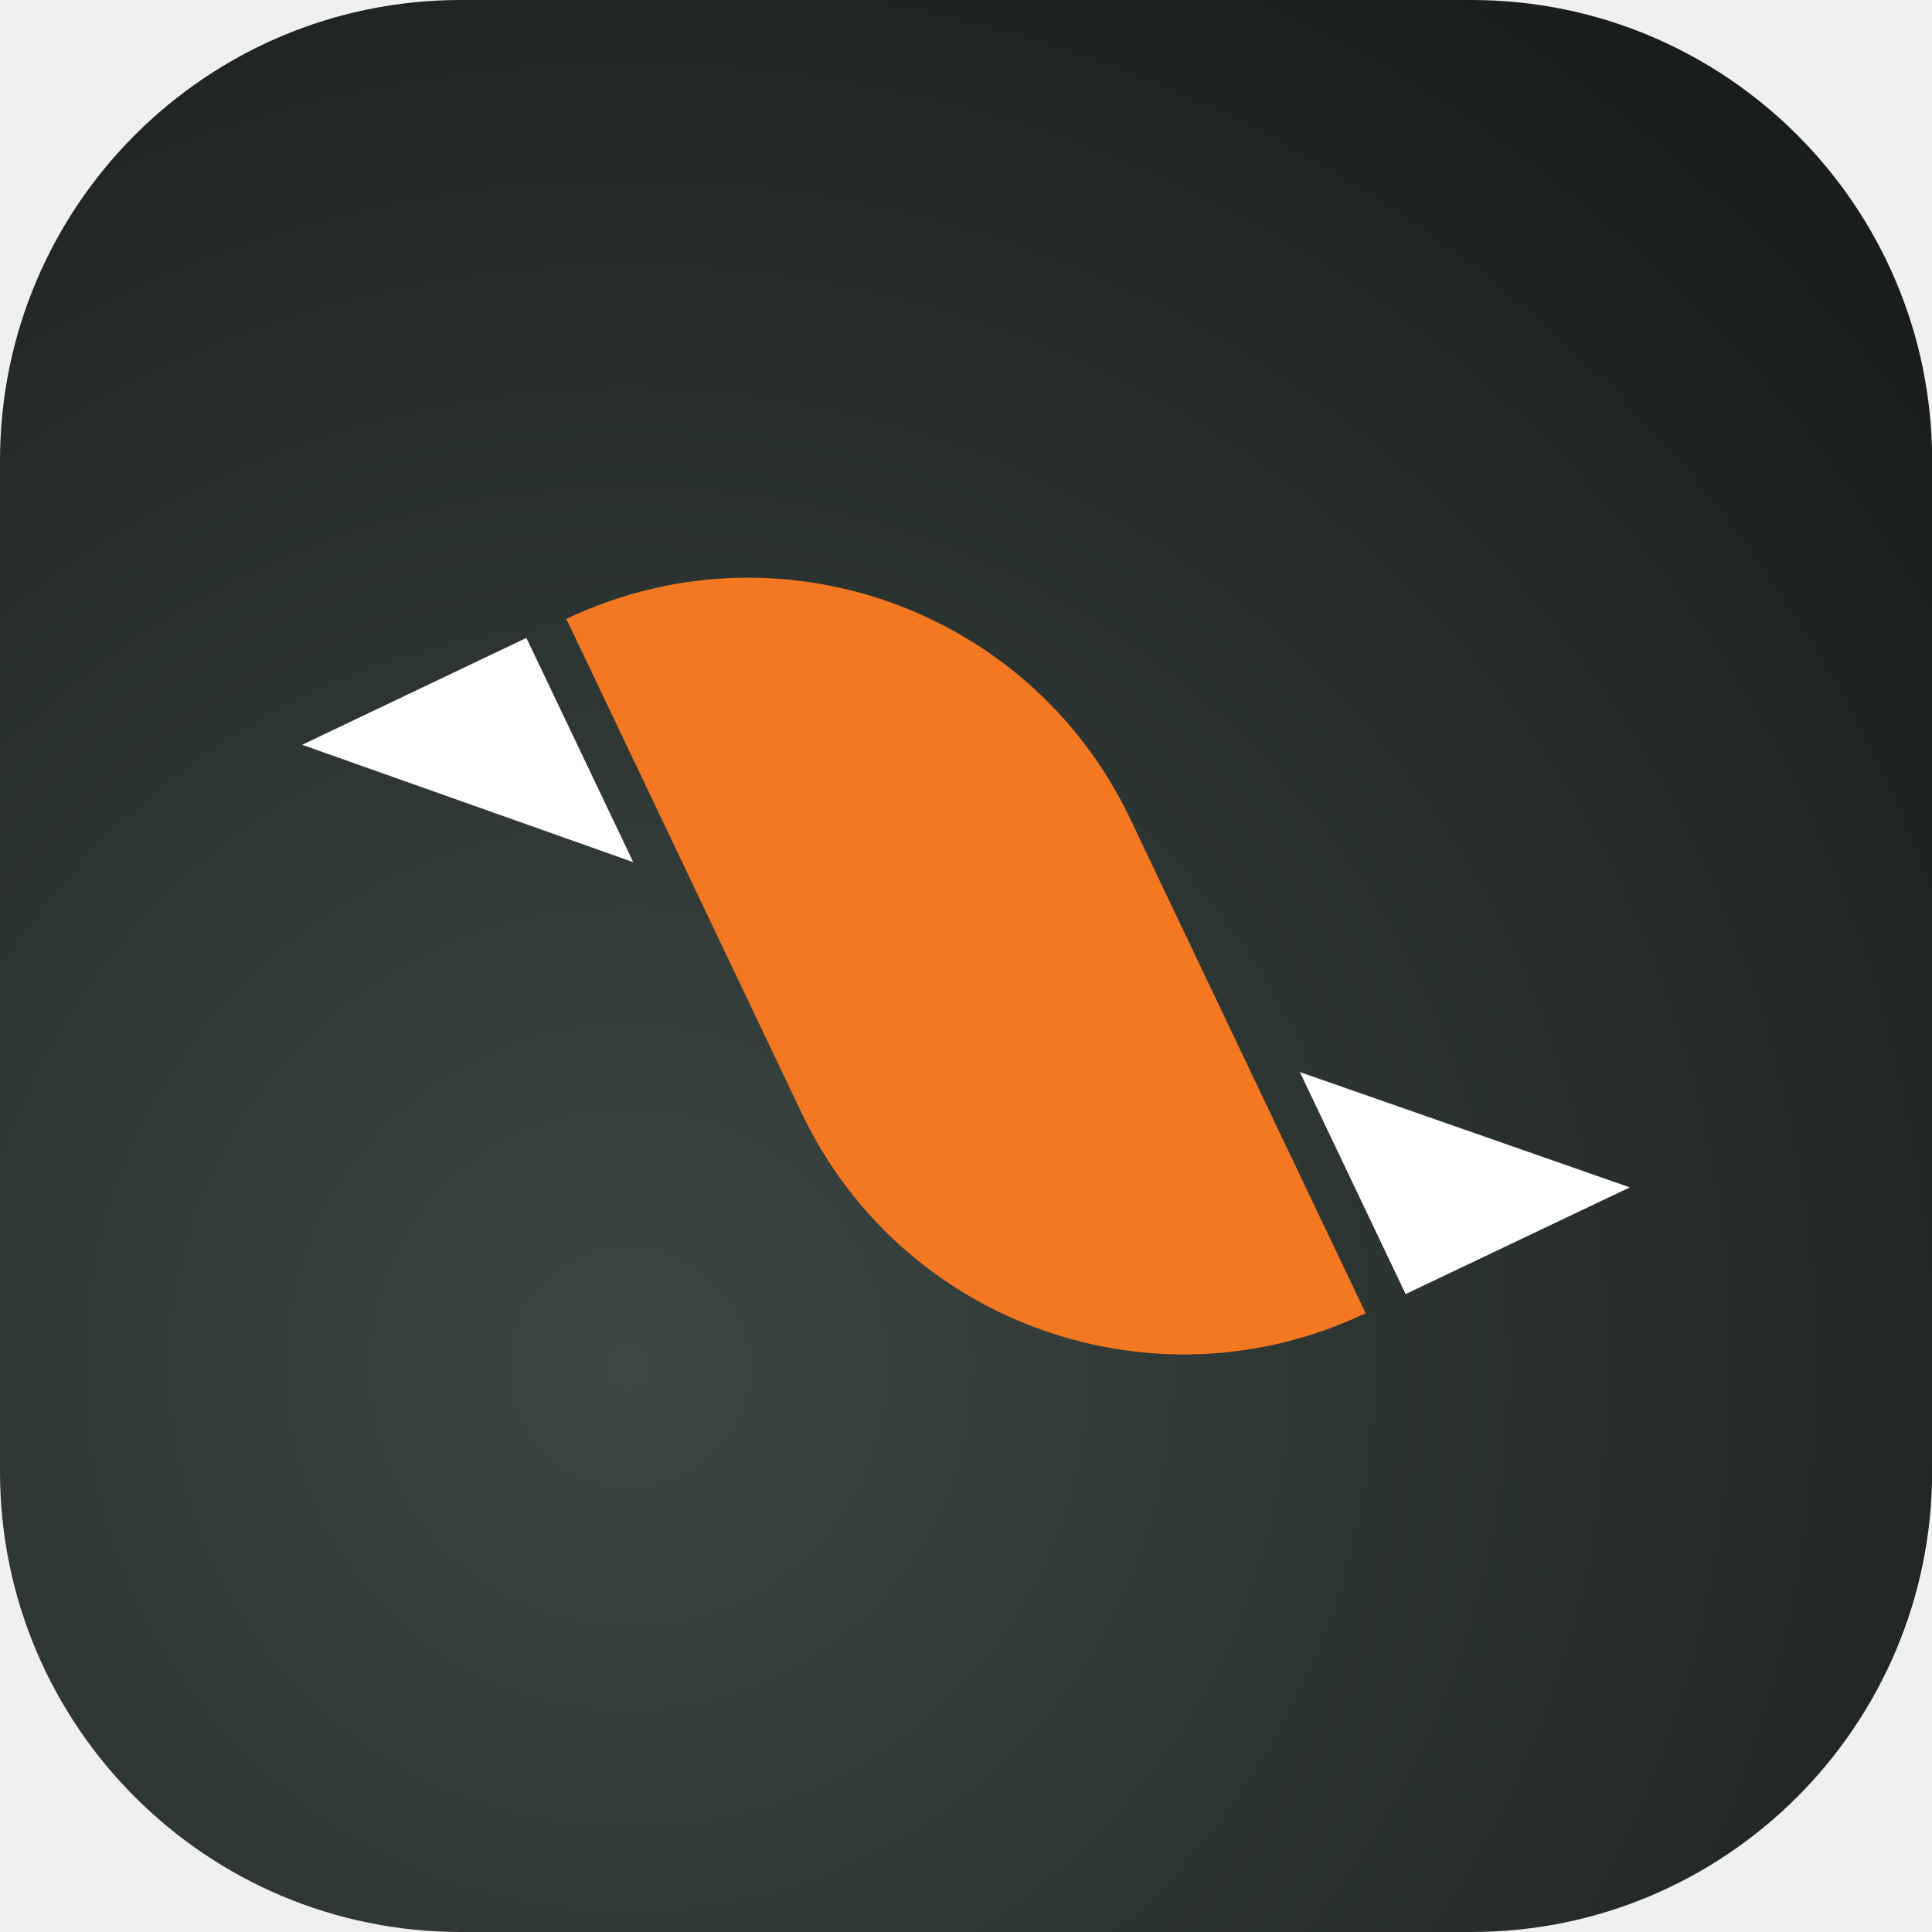
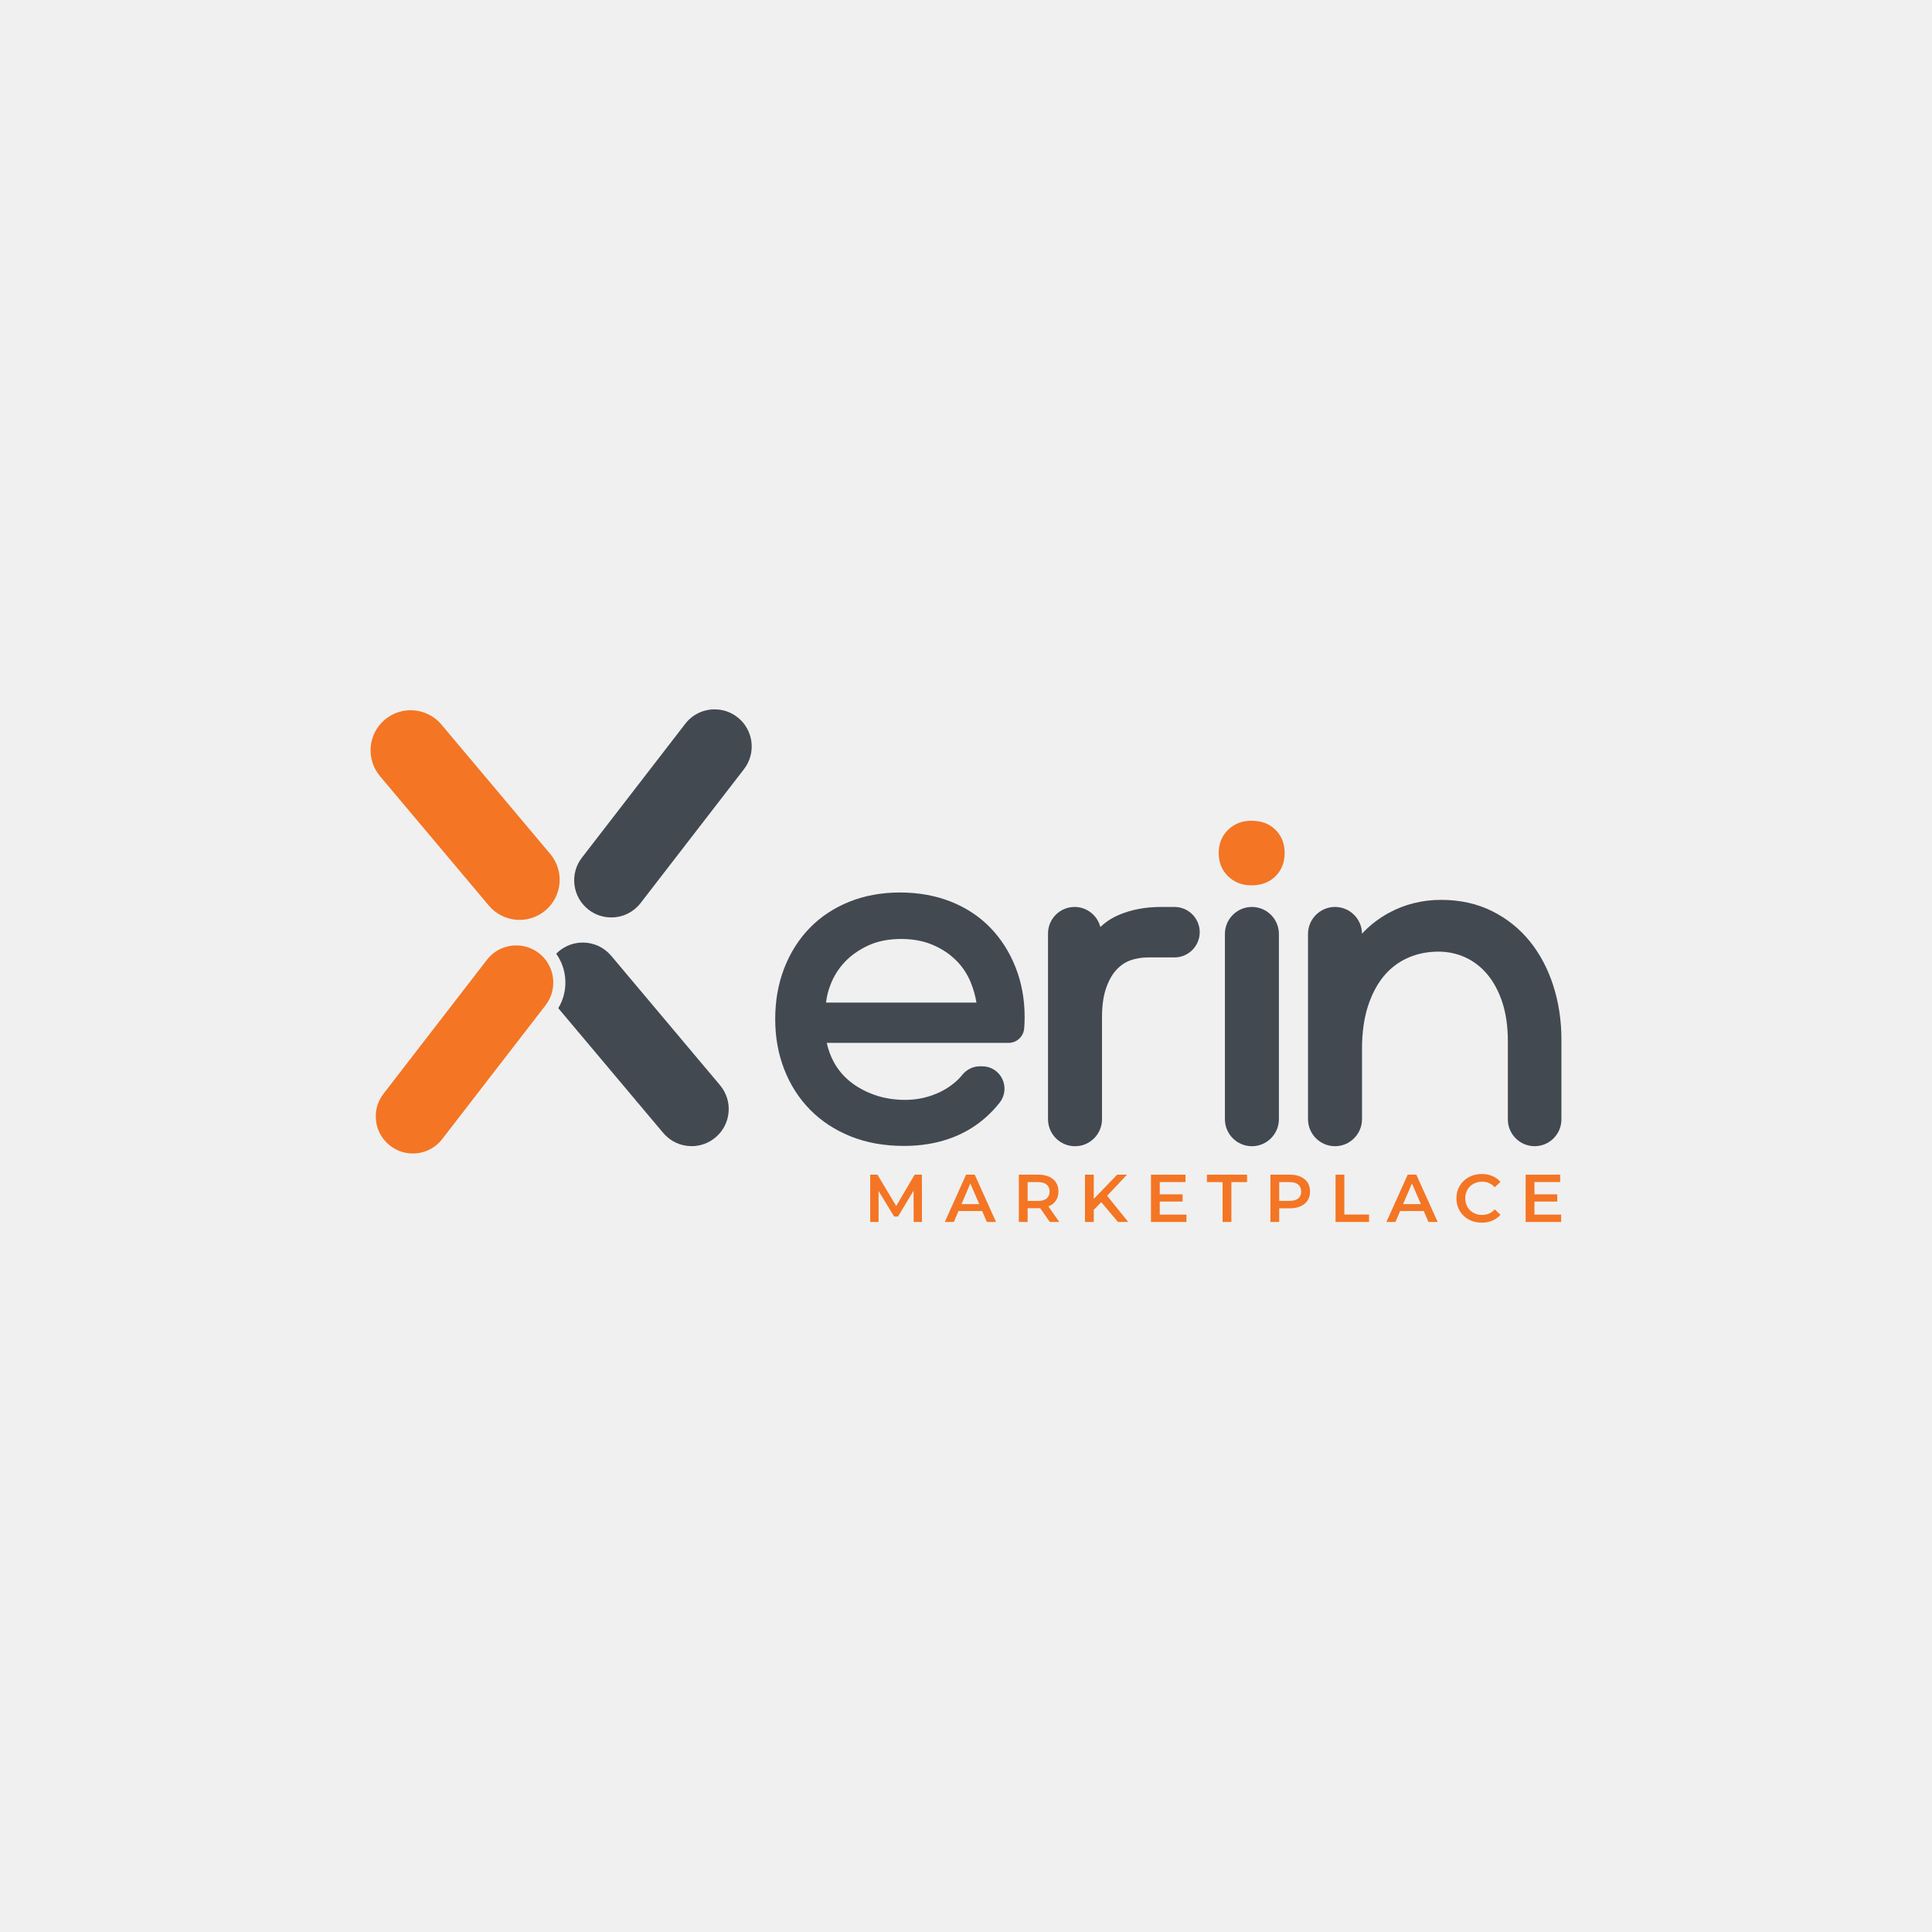
- <svg xmlns="http://www.w3.org/2000/svg" width="52" height="52" viewBox="0 0 52 52" fill="none">
-   <g clip-path="url(#clip0_1_144)">
-     <path fill-rule="evenodd" clip-rule="evenodd" d="M39.603 52H12.401C5.552 52 0 46.448 0 39.603V12.401C0 5.552 5.552 0 12.401 0H39.603C46.452 0 52.004 5.552 52.004 12.401V39.603C52 46.448 46.448 52 39.603 52Z" fill="url(#paint0_radial_1_144)" />
-     <path fill-rule="evenodd" clip-rule="evenodd" d="M30.422 22.043L36.757 35.345C31.077 38.051 24.28 35.64 21.578 29.96L15.243 16.658C20.923 13.953 27.72 16.363 30.422 22.043Z" fill="#F37821" />
-     <path fill-rule="evenodd" clip-rule="evenodd" d="M37.832 34.83L43.867 31.958L34.986 28.855L37.832 34.83Z" fill="white" />
-     <path fill-rule="evenodd" clip-rule="evenodd" d="M14.168 17.169L8.132 20.046L17.044 23.205L14.168 17.169Z" fill="white" />
+ <svg xmlns="http://www.w3.org/2000/svg" id="Layer_1" data-name="Layer 1" viewBox="0 0 1080 1080">
+   <g>
+     <path fill="#f47524" d="M510.74,683.08l-.04-17.52-8.69,14.5h-2.19l-8.69-14.28v17.3h-4.68v-26.44h4.04l10.5,17.52,10.31-17.52h4.04l.04,26.44h-4.65Z" />
+     <path fill="#f47524" d="M549.03,676.97h-13.22l-2.61,6.12h-5.06l11.9-26.44h4.83l11.93,26.44h-5.14l-2.64-6.12ZM547.41,673.11l-4.99-11.56-4.95,11.56h9.93Z" />
+     <path fill="#f47524" d="M586.84,683.08l-5.4-7.74c-.23.02-.57.04-1.02.04h-5.97v7.7h-4.91v-26.44h10.88c2.29,0,4.29.38,5.99,1.13,1.7.76,3,1.84,3.91,3.25.91,1.41,1.36,3.08,1.36,5.02s-.49,3.7-1.45,5.14c-.97,1.43-2.36,2.51-4.17,3.21l6.08,8.69h-5.29ZM585.06,662.16c-1.11-.91-2.73-1.36-4.87-1.36h-5.74v10.54h5.74c2.14,0,3.76-.46,4.87-1.38,1.11-.92,1.66-2.22,1.66-3.91s-.56-2.98-1.66-3.89Z" />
+     <path fill="#f47524" d="M615.61,672.02l-4.19,4.3v6.76h-4.91v-26.44h4.91v13.56l13.07-13.56h5.51l-11.1,11.82,11.78,14.62h-5.74l-9.33-11.07Z" />
+     <path fill="#f47524" d="M663.23,678.97v4.12h-19.83v-26.44h19.3v4.12h-14.39v6.87h12.76v4.04h-12.76v7.29h14.92Z" />
+     <path fill="#f47524" d="M683.44,660.8h-8.76v-4.15h22.43v4.15h-8.76v22.28h-4.91v-22.28Z" />
+     <path fill="#f47524" d="M727.04,657.78c1.7.76,3,1.84,3.91,3.25.91,1.41,1.36,3.08,1.36,5.02s-.45,3.58-1.36,5c-.91,1.42-2.21,2.51-3.91,3.27-1.7.76-3.69,1.13-5.99,1.13h-5.97v7.63h-4.91v-26.44h10.88c2.29,0,4.29.38,5.99,1.13ZM725.7,669.94c1.11-.91,1.66-2.2,1.66-3.89s-.56-2.98-1.66-3.89c-1.11-.91-2.73-1.36-4.87-1.36h-5.74v10.5h5.74c2.14,0,3.76-.45,4.87-1.36Z" />
+     <path fill="#f47524" d="M746.58,656.65h4.91v22.28h13.82v4.15h-18.73v-26.44Z" />
+     <path fill="#f47524" d="M795.9,676.97h-13.22l-2.61,6.12h-5.06l11.9-26.44h4.83l11.93,26.44h-5.14l-2.64-6.12ZM794.28,673.11l-4.99-11.56-4.95,11.56h9.93Z" />
+     <path fill="#f47524" d="M821.03,681.71c-2.15-1.17-3.84-2.79-5.06-4.85-1.22-2.06-1.83-4.39-1.83-6.99s.62-4.92,1.85-6.99c1.23-2.06,2.93-3.68,5.08-4.85,2.15-1.17,4.56-1.76,7.23-1.76,2.16,0,4.14.38,5.93,1.13,1.79.76,3.3,1.85,4.53,3.29l-3.17,2.98c-1.91-2.06-4.27-3.1-7.06-3.1-1.81,0-3.44.4-4.87,1.19-1.43.79-2.56,1.9-3.36,3.31-.81,1.41-1.21,3.01-1.21,4.8s.4,3.39,1.21,4.8c.81,1.41,1.93,2.51,3.36,3.31,1.44.79,3.06,1.19,4.87,1.19,2.79,0,5.15-1.04,7.06-3.13l3.17,3.02c-1.23,1.43-2.75,2.53-4.55,3.29-1.8.76-3.78,1.13-5.95,1.13-2.67,0-5.08-.59-7.23-1.76Z" />
+     <path fill="#f47524" d="M872.68,678.97v4.12h-19.83v-26.44h19.3v4.12h-14.39v6.87h12.76v4.04h-12.76v7.29h14.92Z" />
  </g>
-   <defs>
-     <radialGradient id="paint0_radial_1_144" cx="0" cy="0" r="1" gradientUnits="userSpaceOnUse" gradientTransform="translate(16.7292 37.0359) scale(77.3749 77.3749)">
-       <stop stop-color="#3C4743" />
-       <stop offset="1" stop-color="#010101" />
-     </radialGradient>
-     <clipPath id="clip0_1_144">
-       <rect width="52" height="52" fill="white" />
-     </clipPath>
-   </defs>
+   <path fill="#f47524" d="M273.26,506.23c7.97,9.48,22.12,10.7,31.6,2.73h0c9.48-7.97,10.7-22.12,2.73-31.6l-60.85-72.35c-7.97-9.48-22.12-10.7-31.6-2.73h0c-9.48,7.97-10.7,22.12-2.73,31.6l60.85,72.35Z" />
+   <path fill="#434951" d="M341.64,534.28c-3.95-4.7-9.74-7.39-15.88-7.39-4.87,0-9.61,1.73-13.34,4.86-.51.43-1.01.89-1.5,1.39,6.4,8.92,6.87,21.07,1.16,30.44l58.67,69.75c3.94,4.69,9.73,7.38,15.88,7.38,4.87,0,9.6-1.73,13.33-4.87,4.24-3.56,6.84-8.56,7.32-14.08.48-5.52-1.22-10.89-4.79-15.13l-60.84-72.36Z" />
+   <path fill="#434951" d="M412.15,400.86c-3.66-2.83-8.04-4.32-12.66-4.32-6.48,0-12.47,2.94-16.43,8.07l-57.77,74.83c-3.38,4.38-4.86,9.82-4.15,15.32.71,5.49,3.51,10.38,7.89,13.77,3.66,2.83,8.04,4.32,12.66,4.32,6.48,0,12.47-2.94,16.43-8.07l57.78-74.83c6.99-9.05,5.31-22.1-3.74-29.09Z" />
+   <path fill="#f47524" d="M301.25,532.82c-3.66-2.83-8.04-4.32-12.65-4.32-6.48,0-12.47,2.94-16.43,8.07l-57.78,74.83c-2.83,3.68-4.33,8.05-4.33,12.65,0,6.48,2.94,12.46,8.07,16.43,3.66,2.83,8.04,4.32,12.65,4.32,6.48,0,12.47-2.94,16.43-8.07l57.78-74.81c.46-.6.89-1.23,1.28-1.86,4.37-7.12,3.96-16.42-1.02-23.15-1.13-1.54-2.48-2.92-4.01-4.1Z" />
+   <path fill="#434951" d="M553.51,518.5c-6.09-6.26-13.52-11.15-22.1-14.53-8.53-3.36-18.06-5.06-28.34-5.06s-19.83,1.75-28.37,5.2c-8.58,3.47-16,8.39-22.07,14.64-6.06,6.23-10.85,13.77-14.22,22.42-3.35,8.61-5.06,18.18-5.06,28.45s1.7,19.6,5.06,28.21c3.37,8.64,8.24,16.23,14.48,22.56,6.24,6.33,13.87,11.33,22.68,14.87,8.78,3.53,18.78,5.32,29.72,5.32,14.43,0,27.11-3.34,37.68-9.92,5.92-3.69,11.23-8.46,15.79-14.2,3.05-3.84,3.63-8.97,1.51-13.36-2.1-4.34-6.4-7.04-11.24-7.04h-1.27c-3.79,0-7.39,1.77-9.89,4.84-1.22,1.51-2.58,2.9-4.05,4.14-2.48,2.11-5.23,3.9-8.17,5.33-2.96,1.44-6.12,2.56-9.4,3.32-3.26.76-6.7,1.15-10.21,1.15-6.17,0-11.93-.93-17.13-2.77-5.21-1.84-9.81-4.35-13.69-7.47-3.82-3.07-6.93-6.82-9.25-11.16-1.74-3.25-3.01-6.76-3.8-10.46h101.63c4.57,0,8.4-3.56,8.73-8.17.17-2.44.26-4.46.26-6.18,0-9.95-1.7-19.32-5.06-27.84-3.37-8.55-8.15-16.04-14.21-22.28ZM545.85,560.45h-84.1c.36-3.27,1.2-6.66,2.54-10.1,1.81-4.67,4.48-8.91,7.94-12.59,3.46-3.69,7.89-6.8,13.14-9.24,5.2-2.41,11.41-3.63,18.44-3.63,6.42,0,12.25,1.07,17.32,3.19,5.09,2.13,9.5,5,13.12,8.55,3.6,3.53,6.41,7.71,8.36,12.44,1.51,3.67,2.59,7.49,3.23,11.39Z" />
+   <path fill="#434951" d="M656.56,506.99h-7.66c-8.5,0-16.31,1.46-23.21,4.35-4.04,1.69-7.58,3.99-10.59,6.88-1.62-6.44-7.46-11.23-14.4-11.23-8.19,0-14.85,6.66-14.85,14.85v103.82c0,8.32,6.77,15.09,15.09,15.09s15.09-6.77,15.09-15.09v-57.1c0-6.19.73-11.52,2.17-15.83,1.41-4.23,3.29-7.69,5.6-10.29,2.24-2.52,4.86-4.37,7.78-5.49,3.05-1.16,6.54-1.75,10.38-1.75h14.59c7.78,0,14.1-6.33,14.1-14.11s-6.33-14.1-14.1-14.1Z" />
+   <path fill="#f47524" d="M699.57,458.79c-5.2,0-9.59,1.7-13.05,5.06-3.49,3.38-5.26,7.76-5.26,13s1.77,9.62,5.26,13c3.46,3.36,7.85,5.06,13.05,5.06,5.55,0,10.07-1.72,13.46-5.1,3.38-3.38,5.1-7.74,5.1-12.96s-1.71-9.58-5.1-12.96c-3.38-3.38-7.91-5.09-13.46-5.09Z" />
+   <path fill="#434951" d="M699.82,506.99c-8.32,0-15.09,6.77-15.09,15.09v103.57c0,8.32,6.77,15.09,15.09,15.09s15.09-6.77,15.09-15.09v-103.57c0-8.32-6.77-15.09-15.09-15.09Z" />
+   <path fill="#434951" d="M868.36,551.18c-3-9.43-7.41-17.79-13.09-24.86-5.73-7.12-12.86-12.84-21.17-16.99-8.36-4.18-17.95-6.3-28.5-6.3s-20.47,2.47-29.36,7.35c-5.68,3.12-10.66,6.99-14.87,11.56-.07-8.26-6.82-14.96-15.09-14.96s-15.09,6.77-15.09,15.09v103.57c0,8.32,6.77,15.09,15.09,15.09s15.09-6.77,15.09-15.09v-39.3c0-8.99,1.11-16.99,3.29-23.78,2.16-6.71,5.15-12.39,8.88-16.89,3.68-4.42,8.16-7.85,13.33-10.17,5.21-2.34,11.01-3.53,17.24-3.53,5.24,0,10.25,1.06,14.88,3.15,4.62,2.09,8.74,5.23,12.26,9.35,3.57,4.18,6.42,9.45,8.49,15.65,2.1,6.29,3.16,13.69,3.16,22.01v43.63c0,8.25,6.72,14.97,14.97,14.97s14.97-6.71,14.97-14.97v-44.86c0-10.35-1.51-20.35-4.49-29.73Z" />
</svg>
